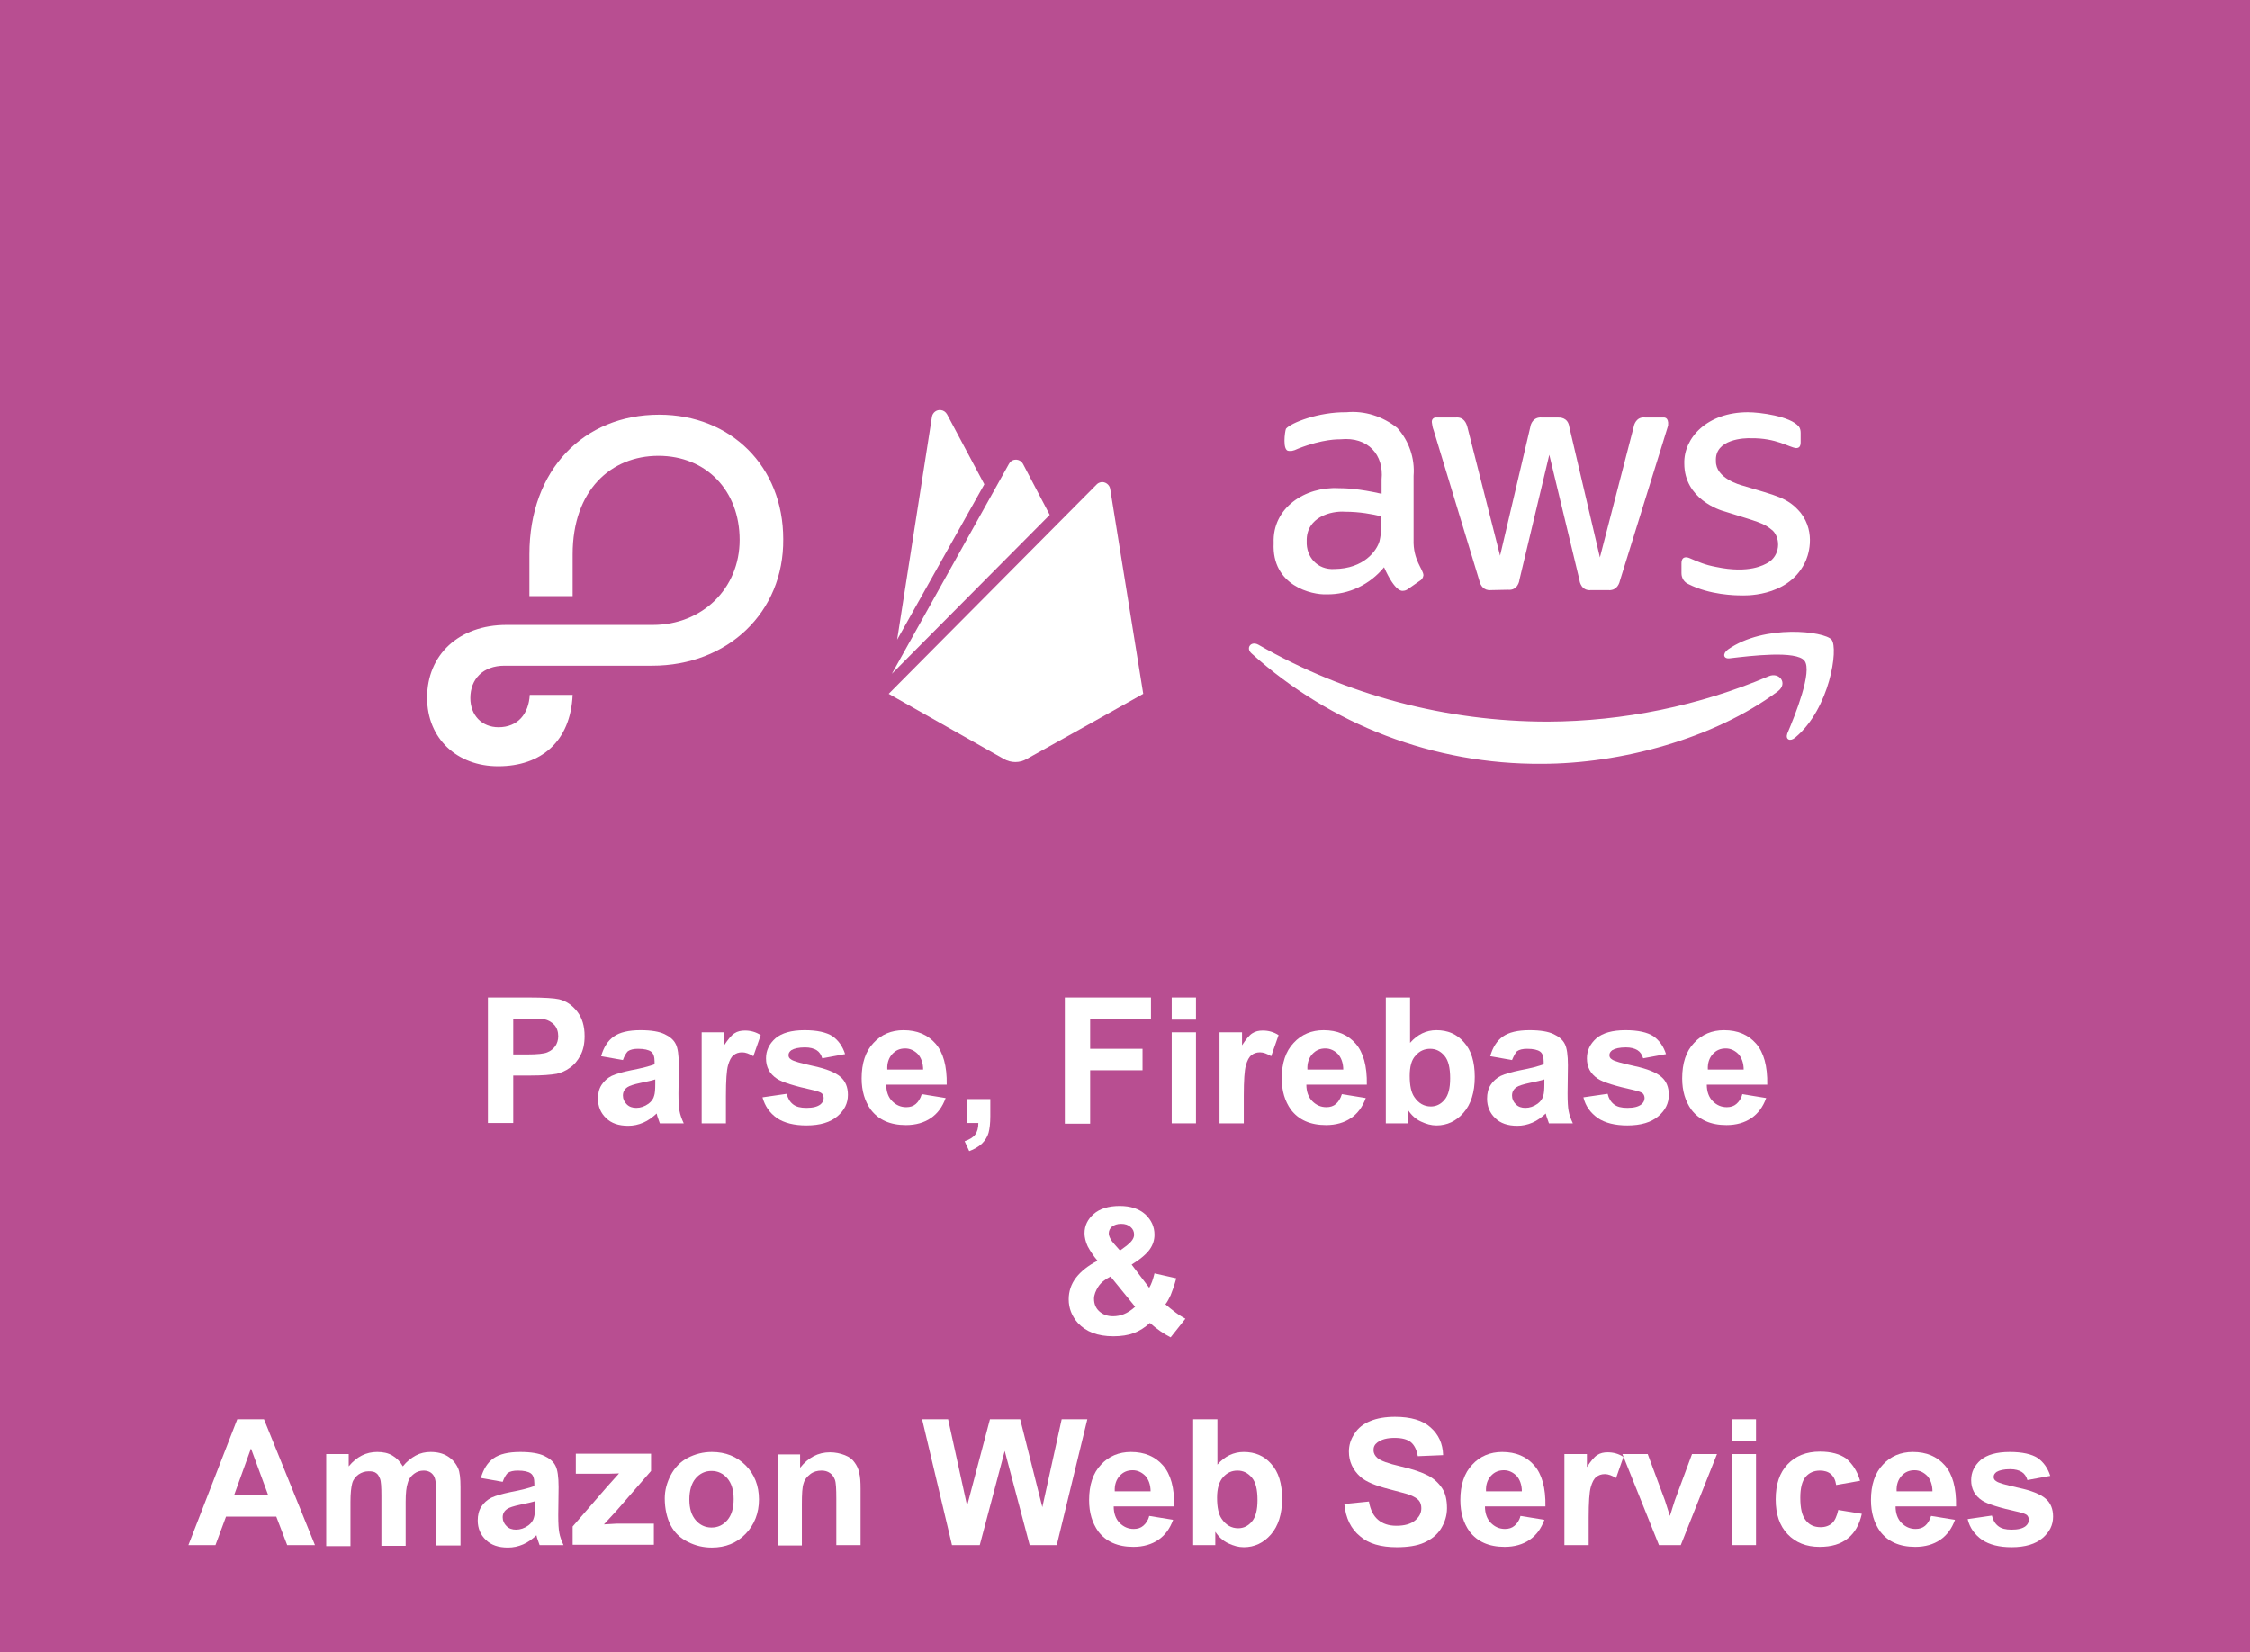
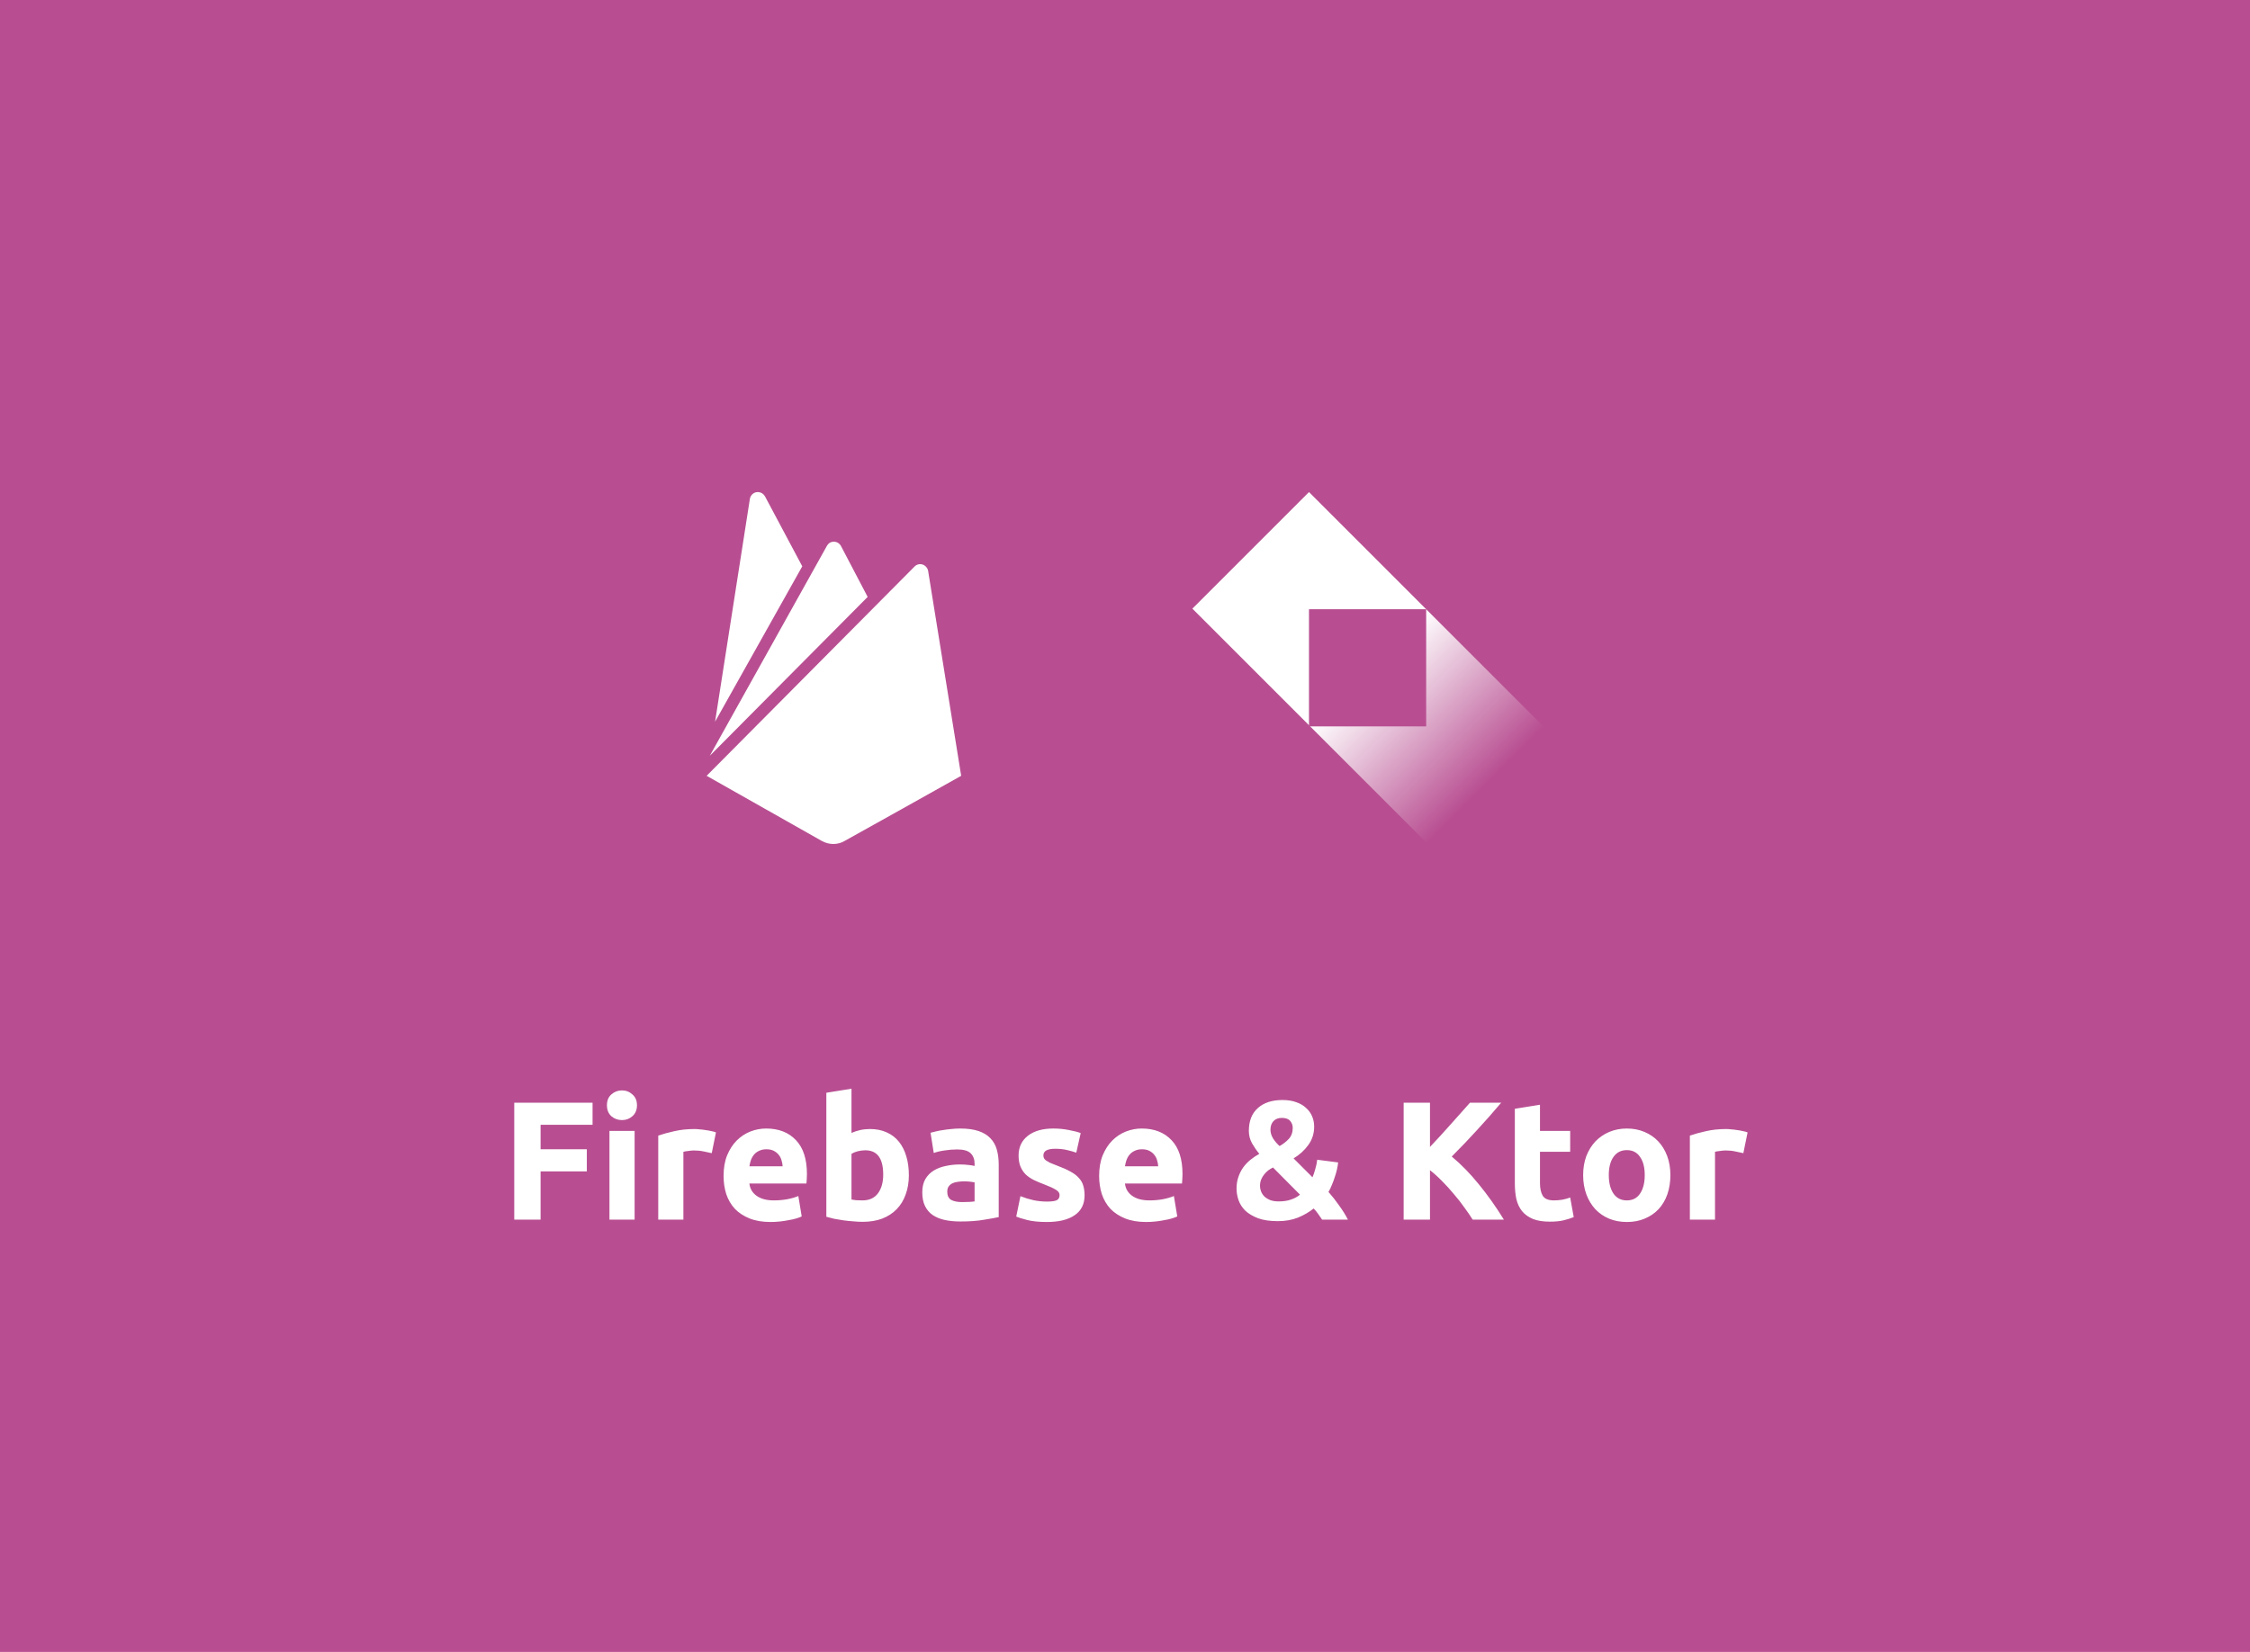
- <svg xmlns="http://www.w3.org/2000/svg" version="1.1" x="0px" y="0px" width="640px" height="470px" viewBox="0 0 640 470" style="enable-background:new 0 0 640 470;" xml:space="preserve">
-   <style type="text/css">
- 	.st0{fill:#B84E91;}
- 	.st1{fill:#FFFFFF;}
- 	.st2{fill-rule:evenodd;clip-rule:evenodd;fill:#FFFFFF;}
- 	.st3{fill:#E6E7E8;}
- 	.st4{fill:url(#SVGID_1_);stroke:#FFFFFF;stroke-width:5;stroke-miterlimit:10;}
- </style>
-   <g id="Layer_1">
-     <rect x="0" y="-85" class="st0" width="640" height="640" />
-     <g>
-       <path class="st1" d="M187.5,118c-21.4,0-36.9,15.6-36.9,39.7v11.9h12.3v-11.9c0-18.2,10.9-28,24.4-28c13.6,0,23.1,9.9,23.1,23.9    c0,13.9-10.7,24.2-24.7,24.2h-41.6c-13.6,0-22.6,8.5-22.6,20.7c0,11.7,8.6,19.5,20.2,19.5c12.3,0,20.6-7.1,21.2-20.3h-12.2    c-0.3,5.4-3.4,9.2-8.9,9.2c-4.7,0-8-3.4-8-8.3c0-5.4,3.6-9.2,9.7-9.2h42h0c21.5,0,37.5-15.2,37.3-36    C222.8,132.7,207.9,118,187.5,118z" />
-     </g>
-     <path class="st1" d="M255.2,182l9.9-63.4c0.2-1.2,1.3-2.1,2.6-1.9c0.7,0.1,1.3,0.5,1.7,1.2l10.6,19.9L255.2,182z M325.2,197.4   l-9.4-58.3c-0.2-1.2-1.4-2.1-2.6-1.9c-0.5,0.1-0.9,0.3-1.2,0.6l-59.2,59.6l32.7,18.5c2.1,1.2,4.6,1.2,6.6,0   C292.2,215.9,325.2,197.4,325.2,197.4z M298.6,146.5L291,132c-0.6-1.1-1.9-1.5-3-1c-0.4,0.2-0.7,0.5-1,1l-33.3,59.7L298.6,146.5z" />
-     <path class="st1" d="M402.1,153.5c-0.2,5.9,2.8,8.5,2.8,10.2c-0.1,0.7-0.5,1.3-1.1,1.6l-3.3,2.3c-0.4,0.3-0.9,0.5-1.5,0.5   c-0.1,0-2.1,0.5-5.3-6.7c-4,4.9-10,7.8-16.3,7.7c-4.2,0.2-15.7-2.4-15.1-14.6c-0.4-10,8.9-16.1,18.5-15.6c1.8,0,5.6,0.1,12.2,1.6   v-4.1c0.7-6.9-3.8-12.2-11.7-11.4c-0.6,0-5-0.1-11.9,2.6c-1.9,0.9-2.2,0.7-2.8,0.7c-1.9,0-1.1-5.6-0.8-6.3   c1.4-1.7,9.3-4.8,17.2-4.7c5.2-0.5,10.4,1.2,14.5,4.5c3.3,3.7,5,8.6,4.6,13.6L402.1,153.5L402.1,153.5z M379.6,161.9   c8.4-0.1,12-5.2,12.8-7.9c0.6-2.6,0.5-4.3,0.5-7.1c-2.5-0.6-6.1-1.3-10.3-1.3c-3.9-0.3-11.1,1.5-10.9,8.4   C371.5,158.4,374.7,162.2,379.6,161.9z M424.1,167.9c-2,0.2-3-1.3-3.3-2.7l-13-42.8c-0.3-0.7-0.4-1.5-0.5-2.2   c-0.1-0.7,0.3-1.3,1-1.4c0.1,0-0.6,0,5.8,0c2.3-0.2,3,1.6,3.3,2.7l9.3,36.6l8.6-36.6c0.1-0.8,0.8-2.9,3.3-2.7h4.5   c0.6,0,2.9-0.1,3.3,2.7l8.7,37.1l9.6-37.1c0.1-0.6,0.7-3,3.3-2.7h5.1c0.2,0,1.6-0.2,1.4,2.2c-0.1,0.5,0.9-2.8-13.7,44.2   c-0.3,1.4-1.3,2.9-3.3,2.7h-4.9c-2.8,0.3-3.3-2.5-3.3-2.8l-8.6-35.7l-8.5,35.6c0,0.3-0.5,3.1-3.3,2.8L424.1,167.9L424.1,167.9z    M495.2,169.4c-1.5,0-8.8-0.1-14.9-3.2c-1.2-0.5-2-1.7-2-3.1v-2.8c0-2.2,1.6-1.8,2.3-1.5c2.6,1.1,4.3,1.9,7.5,2.5   c9.5,2,13.7-0.6,14.8-1.2c3.4-2,3.7-6.7,1.4-9.1c-2.7-2.3-4-2.4-13.8-5.5c-1.2-0.3-11.4-3.5-11.4-13.6c-0.2-7.3,6.5-14.6,18.1-14.6   c3.3,0,12.1,1.1,14.5,4.1c0.4,0.5,0.5,1.2,0.5,1.8v2.6c0,1.2-0.4,1.7-1.3,1.7c-2-0.2-5.6-2.9-12.8-2.8c-1.8-0.1-10.4,0.2-10,6.5   c-0.1,4.9,6.9,6.8,7.7,7c9.5,2.9,12.7,3.3,16.4,7.7c4.5,5.8,2.1,12.6,1.1,14.4C508.3,170.2,495.5,169.4,495.2,169.4L495.2,169.4z    M505.7,196.7c-18.2,13.5-44.7,20.6-67.2,20.6c-30.5,0.2-59.9-11-82.5-31.4c-1.7-1.5-0.2-3.6,1.9-2.5   c25.1,14.4,53.5,21.9,82.4,21.9c21.6-0.1,43-4.5,62.8-12.9C506.1,191.1,508.7,194.4,505.7,196.7L505.7,196.7z M513.3,188   c-2.3-3-15.4-1.4-21.3-0.7c-1.8,0.2-2.1-1.3-0.5-2.5c10.4-7.3,27.5-5.2,29.5-2.8c2,2.5-0.5,19.6-10.3,27.8   c-1.5,1.3-2.9,0.6-2.3-1.1C510.7,203.3,515.6,191,513.3,188z" />
-     <g>
-       <path class="st1" d="M138.8,319.6v-35.8h11.6c4.4,0,7.3,0.2,8.6,0.5c2.1,0.5,3.8,1.7,5.2,3.5c1.4,1.8,2.1,4.1,2.1,7    c0,2.2-0.4,4-1.2,5.5c-0.8,1.5-1.8,2.7-3,3.5c-1.2,0.9-2.5,1.4-3.7,1.7c-1.7,0.3-4.2,0.5-7.5,0.5H146v13.5H138.8z M146,289.9V300    h4c2.8,0,4.8-0.2,5.7-0.6c1-0.4,1.7-1,2.3-1.8c0.5-0.8,0.8-1.7,0.8-2.8c0-1.3-0.4-2.4-1.1-3.2c-0.8-0.8-1.7-1.4-2.9-1.6    c-0.9-0.2-2.6-0.2-5.2-0.2H146z" />
-       <path class="st1" d="M177.2,301.6l-6.2-1.1c0.7-2.5,1.9-4.4,3.6-5.6c1.7-1.2,4.2-1.8,7.6-1.8c3.1,0,5.3,0.4,6.8,1.1    c1.5,0.7,2.6,1.6,3.2,2.8c0.6,1.1,0.9,3.2,0.9,6.1l-0.1,8c0,2.3,0.1,4,0.3,5c0.2,1.1,0.6,2.2,1.2,3.5h-6.8c-0.2-0.5-0.4-1.1-0.7-2    c-0.1-0.4-0.2-0.7-0.2-0.8c-1.2,1.1-2.4,2-3.8,2.6s-2.8,0.9-4.3,0.9c-2.7,0-4.8-0.7-6.3-2.2c-1.5-1.4-2.3-3.3-2.3-5.5    c0-1.5,0.3-2.8,1-3.9s1.7-2,2.9-2.6c1.3-0.6,3.1-1.1,5.5-1.6c3.2-0.6,5.4-1.2,6.7-1.7V302c0-1.3-0.3-2.3-1-2.8s-1.9-0.8-3.7-0.8    c-1.2,0-2.2,0.2-2.9,0.7C178.2,299.5,177.6,300.4,177.2,301.6z M186.4,307.1c-0.9,0.3-2.3,0.6-4.2,1c-1.9,0.4-3.1,0.8-3.7,1.2    c-0.9,0.6-1.3,1.4-1.3,2.4c0,1,0.4,1.8,1.1,2.5c0.7,0.7,1.6,1,2.7,1c1.2,0,2.4-0.4,3.5-1.2c0.8-0.6,1.4-1.4,1.6-2.3    c0.2-0.6,0.3-1.7,0.3-3.3V307.1z" />
-       <path class="st1" d="M206.5,319.6h-6.9v-25.9h6.4v3.7c1.1-1.7,2.1-2.9,2.9-3.4c0.9-0.6,1.9-0.8,3-0.8c1.6,0,3.1,0.4,4.5,1.3    l-2.1,6c-1.2-0.7-2.2-1.1-3.2-1.1c-1,0-1.8,0.3-2.4,0.8c-0.7,0.5-1.2,1.5-1.6,2.9c-0.4,1.4-0.6,4.3-0.6,8.7V319.6z" />
-       <path class="st1" d="M216.9,312.2l6.9-1c0.3,1.3,0.9,2.3,1.8,3c0.9,0.7,2.1,1,3.8,1c1.8,0,3.1-0.3,4-1c0.6-0.5,0.9-1.1,0.9-1.8    c0-0.5-0.2-1-0.5-1.3c-0.3-0.3-1.1-0.6-2.3-0.9c-5.5-1.2-9-2.3-10.5-3.3c-2.1-1.4-3.1-3.3-3.1-5.8c0-2.2,0.9-4.1,2.7-5.7    c1.8-1.5,4.5-2.3,8.3-2.3c3.5,0,6.2,0.6,7.9,1.7c1.7,1.2,2.9,2.9,3.6,5.1l-6.5,1.2c-0.3-1-0.8-1.8-1.6-2.3    c-0.8-0.5-1.9-0.8-3.3-0.8c-1.8,0-3.1,0.3-3.9,0.8c-0.5,0.4-0.8,0.8-0.8,1.4c0,0.5,0.2,0.9,0.7,1.2c0.6,0.5,2.8,1.1,6.4,1.9    c3.7,0.8,6.2,1.8,7.7,3.1c1.4,1.2,2.1,2.9,2.1,5.1c0,2.4-1,4.4-3,6.1s-4.9,2.6-8.8,2.6c-3.5,0-6.3-0.7-8.4-2.1    C218.9,316.6,217.6,314.7,216.9,312.2z" />
-       <path class="st1" d="M262.2,311.3l6.8,1.1c-0.9,2.5-2.3,4.4-4.2,5.7c-1.9,1.3-4.3,2-7.1,2c-4.5,0-7.8-1.5-10-4.4    c-1.7-2.4-2.6-5.3-2.6-8.9c0-4.3,1.1-7.7,3.4-10.1c2.2-2.4,5.1-3.6,8.5-3.6c3.9,0,6.9,1.3,9.1,3.8c2.2,2.5,3.3,6.4,3.2,11.7h-17.2    c0,2,0.6,3.6,1.7,4.7c1.1,1.1,2.4,1.7,4,1.7c1.1,0,2-0.3,2.7-0.9S261.8,312.6,262.2,311.3z M262.6,304.4c0-2-0.6-3.5-1.5-4.5    c-1-1-2.2-1.6-3.6-1.6c-1.5,0-2.7,0.5-3.7,1.6c-1,1.1-1.5,2.6-1.4,4.4H262.6z" />
-       <path class="st1" d="M274.8,312.7h6.9v4.9c0,2-0.2,3.6-0.5,4.7s-1,2.2-1.9,3.1c-1,0.9-2.2,1.6-3.6,2.1l-1.3-2.8    c1.4-0.5,2.4-1.1,3-1.9c0.6-0.8,0.9-1.9,0.9-3.3h-3.3V312.7z" />
-       <path class="st1" d="M302.9,319.6v-35.8h24.5v6.1h-17.3v8.5H325v6.1h-14.9v15.2H302.9z" />
-       <path class="st1" d="M333.3,290.1v-6.3h6.9v6.3H333.3z M333.3,319.6v-25.9h6.9v25.9H333.3z" />
-       <path class="st1" d="M353.8,319.6h-6.9v-25.9h6.4v3.7c1.1-1.7,2.1-2.9,2.9-3.4c0.9-0.6,1.9-0.8,3-0.8c1.6,0,3.1,0.4,4.5,1.3    l-2.1,6c-1.2-0.7-2.2-1.1-3.2-1.1c-1,0-1.8,0.3-2.4,0.8c-0.7,0.5-1.2,1.5-1.6,2.9c-0.4,1.4-0.6,4.3-0.6,8.7V319.6z" />
-       <path class="st1" d="M381.7,311.3l6.8,1.1c-0.9,2.5-2.3,4.4-4.2,5.7c-1.9,1.3-4.3,2-7.1,2c-4.5,0-7.8-1.5-10-4.4    c-1.7-2.4-2.6-5.3-2.6-8.9c0-4.3,1.1-7.7,3.4-10.1c2.2-2.4,5.1-3.6,8.5-3.6c3.9,0,6.9,1.3,9.1,3.8c2.2,2.5,3.3,6.4,3.2,11.7h-17.2    c0,2,0.6,3.6,1.7,4.7c1.1,1.1,2.4,1.7,4,1.7c1.1,0,2-0.3,2.7-0.9S381.3,312.6,381.7,311.3z M382.1,304.4c0-2-0.6-3.5-1.5-4.5    c-1-1-2.2-1.6-3.6-1.6c-1.5,0-2.7,0.5-3.7,1.6c-1,1.1-1.5,2.6-1.4,4.4H382.1z" />
-       <path class="st1" d="M394.2,319.6v-35.8h6.9v12.9c2.1-2.4,4.6-3.6,7.5-3.6c3.2,0,5.8,1.1,7.8,3.4c2.1,2.3,3.1,5.6,3.1,9.9    c0,4.4-1.1,7.8-3.2,10.2c-2.1,2.4-4.7,3.6-7.7,3.6c-1.5,0-2.9-0.4-4.4-1.1s-2.7-1.8-3.7-3.3v3.8H394.2z M401,306.1    c0,2.7,0.4,4.7,1.3,6c1.2,1.8,2.8,2.7,4.7,2.7c1.5,0,2.8-0.6,3.9-1.9c1.1-1.3,1.6-3.3,1.6-6.1c0-3-0.5-5.1-1.6-6.4    c-1.1-1.3-2.4-2-4.1-2c-1.6,0-3,0.6-4.1,1.9C401.5,301.5,401,303.5,401,306.1z" />
-       <path class="st1" d="M430.1,301.6l-6.2-1.1c0.7-2.5,1.9-4.4,3.6-5.6c1.7-1.2,4.2-1.8,7.6-1.8c3.1,0,5.3,0.4,6.8,1.1    c1.5,0.7,2.6,1.6,3.2,2.8c0.6,1.1,0.9,3.2,0.9,6.1l-0.1,8c0,2.3,0.1,4,0.3,5c0.2,1.1,0.6,2.2,1.2,3.5h-6.8c-0.2-0.5-0.4-1.1-0.7-2    c-0.1-0.4-0.2-0.7-0.2-0.8c-1.2,1.1-2.4,2-3.8,2.6s-2.8,0.9-4.3,0.9c-2.7,0-4.8-0.7-6.3-2.2c-1.5-1.4-2.3-3.3-2.3-5.5    c0-1.5,0.3-2.8,1-3.9s1.7-2,2.9-2.6c1.3-0.6,3.1-1.1,5.5-1.6c3.2-0.6,5.4-1.2,6.7-1.7V302c0-1.3-0.3-2.3-1-2.8s-1.9-0.8-3.7-0.8    c-1.2,0-2.2,0.2-2.9,0.7C431.1,299.5,430.6,300.4,430.1,301.6z M439.3,307.1c-0.9,0.3-2.3,0.6-4.2,1c-1.9,0.4-3.1,0.8-3.7,1.2    c-0.9,0.6-1.3,1.4-1.3,2.4c0,1,0.4,1.8,1.1,2.5c0.7,0.7,1.6,1,2.7,1c1.2,0,2.4-0.4,3.5-1.2c0.8-0.6,1.4-1.4,1.6-2.3    c0.2-0.6,0.3-1.7,0.3-3.3V307.1z" />
-       <path class="st1" d="M450.4,312.2l6.9-1c0.3,1.3,0.9,2.3,1.8,3c0.9,0.7,2.1,1,3.8,1c1.8,0,3.1-0.3,4-1c0.6-0.5,0.9-1.1,0.9-1.8    c0-0.5-0.2-1-0.5-1.3c-0.3-0.3-1.1-0.6-2.3-0.9c-5.5-1.2-9-2.3-10.5-3.3c-2.1-1.4-3.1-3.3-3.1-5.8c0-2.2,0.9-4.1,2.7-5.7    c1.8-1.5,4.5-2.3,8.3-2.3c3.5,0,6.2,0.6,7.9,1.7c1.7,1.2,2.9,2.9,3.6,5.1l-6.5,1.2c-0.3-1-0.8-1.8-1.6-2.3    c-0.8-0.5-1.9-0.8-3.3-0.8c-1.8,0-3.1,0.3-3.9,0.8c-0.5,0.4-0.8,0.8-0.8,1.4c0,0.5,0.2,0.9,0.7,1.2c0.6,0.5,2.8,1.1,6.4,1.9    c3.7,0.8,6.2,1.8,7.7,3.1c1.4,1.2,2.1,2.9,2.1,5.1c0,2.4-1,4.4-3,6.1s-4.9,2.6-8.8,2.6c-3.5,0-6.3-0.7-8.4-2.1    C452.4,316.6,451,314.7,450.4,312.2z" />
-       <path class="st1" d="M495.6,311.3l6.8,1.1c-0.9,2.5-2.3,4.4-4.2,5.7c-1.9,1.3-4.3,2-7.1,2c-4.5,0-7.8-1.5-10-4.4    c-1.7-2.4-2.6-5.3-2.6-8.9c0-4.3,1.1-7.7,3.4-10.1c2.2-2.4,5.1-3.6,8.5-3.6c3.9,0,6.9,1.3,9.1,3.8c2.2,2.5,3.3,6.4,3.2,11.7h-17.2    c0,2,0.6,3.6,1.7,4.7c1.1,1.1,2.4,1.7,4,1.7c1.1,0,2-0.3,2.7-0.9S495.3,312.6,495.6,311.3z M496,304.4c0-2-0.6-3.5-1.5-4.5    c-1-1-2.2-1.6-3.6-1.6c-1.5,0-2.7,0.5-3.7,1.6c-1,1.1-1.5,2.6-1.4,4.4H496z" />
-       <path class="st1" d="M337.2,375.2l-4.2,5.3c-2-1-4-2.4-5.9-4.1c-1.4,1.3-3,2.3-4.6,2.9c-1.6,0.6-3.6,0.9-5.8,0.9    c-4.5,0-7.8-1.3-10.1-3.8c-1.7-1.9-2.6-4.2-2.6-6.7c0-2.3,0.7-4.4,2.1-6.2s3.4-3.4,6.1-4.8c-1.2-1.4-2.1-2.8-2.8-4.1    c-0.6-1.3-0.9-2.6-0.9-3.7c0-2.2,0.9-4,2.6-5.5c1.7-1.5,4.2-2.3,7.4-2.3c3.1,0,5.5,0.8,7.3,2.4c1.7,1.6,2.6,3.5,2.6,5.8    c0,1.4-0.4,2.8-1.3,4.1c-0.9,1.3-2.6,2.8-5.2,4.4l5,6.6c0.6-1,1.1-2.4,1.5-4.1l6.2,1.4c-0.6,2.2-1.2,3.8-1.6,4.8    c-0.5,1-0.9,1.9-1.5,2.6c0.8,0.7,1.8,1.5,3,2.4S336.7,374.9,337.2,375.2z M315.9,363.2c-1.6,0.8-2.8,1.8-3.5,2.9s-1.2,2.3-1.2,3.4    c0,1.5,0.5,2.7,1.5,3.6c1,0.9,2.3,1.4,3.9,1.4c1.1,0,2.1-0.2,3.1-0.6c1-0.4,2.1-1.1,3.2-2.1L315.9,363.2z M318.6,355.8l1.9-1.4    c1.4-1.1,2.1-2.1,2.1-3.1c0-0.9-0.3-1.6-1-2.2c-0.7-0.6-1.5-0.9-2.7-0.9c-1.1,0-1.9,0.3-2.6,0.8c-0.6,0.5-0.9,1.2-0.9,1.9    c0,0.8,0.5,1.9,1.6,3.1L318.6,355.8z" />
-       <path class="st1" d="M89.6,439.6h-7.9l-3.1-8.1H64.3l-3,8.1h-7.7l13.9-35.8h7.6L89.6,439.6z M76.3,425.4l-4.9-13.3l-4.8,13.3H76.3    z" />
-       <path class="st1" d="M92.9,413.7h6.3v3.5c2.3-2.8,5-4.1,8.1-4.1c1.7,0,3.1,0.3,4.3,1s2.2,1.7,3,3.1c1.1-1.4,2.4-2.4,3.7-3.1    s2.7-1,4.2-1c1.9,0,3.5,0.4,4.8,1.2c1.3,0.8,2.3,1.9,3,3.4c0.5,1.1,0.7,2.9,0.7,5.4v16.6h-6.9v-14.8c0-2.6-0.2-4.2-0.7-5    c-0.6-1-1.6-1.5-2.9-1.5c-1,0-1.9,0.3-2.7,0.9s-1.5,1.4-1.8,2.6c-0.4,1.1-0.6,2.9-0.6,5.4v12.5h-6.9v-14.2c0-2.5-0.1-4.2-0.4-4.9    s-0.6-1.3-1.1-1.6c-0.5-0.4-1.2-0.5-2.1-0.5c-1.1,0-2,0.3-2.9,0.9c-0.8,0.6-1.5,1.4-1.8,2.5s-0.5,2.9-0.5,5.3v12.6h-6.9V413.7z" />
-       <path class="st1" d="M143,421.6l-6.2-1.1c0.7-2.5,1.9-4.4,3.6-5.6c1.7-1.2,4.2-1.8,7.6-1.8c3.1,0,5.3,0.4,6.8,1.1    c1.5,0.7,2.6,1.6,3.2,2.8c0.6,1.1,0.9,3.2,0.9,6.1l-0.1,8c0,2.3,0.1,4,0.3,5c0.2,1.1,0.6,2.2,1.2,3.5h-6.8c-0.2-0.5-0.4-1.1-0.7-2    c-0.1-0.4-0.2-0.7-0.2-0.8c-1.2,1.1-2.4,2-3.8,2.6s-2.8,0.9-4.3,0.9c-2.7,0-4.8-0.7-6.3-2.2c-1.5-1.4-2.3-3.3-2.3-5.5    c0-1.5,0.3-2.8,1-3.9s1.7-2,2.9-2.6c1.3-0.6,3.1-1.1,5.5-1.6c3.2-0.6,5.4-1.2,6.7-1.7V422c0-1.3-0.3-2.3-1-2.8s-1.9-0.8-3.7-0.8    c-1.2,0-2.2,0.2-2.9,0.7C144,419.5,143.4,420.4,143,421.6z M152.2,427.1c-0.9,0.3-2.3,0.6-4.2,1c-1.9,0.4-3.1,0.8-3.7,1.2    c-0.9,0.6-1.3,1.4-1.3,2.4c0,1,0.4,1.8,1.1,2.5c0.7,0.7,1.6,1,2.7,1c1.2,0,2.4-0.4,3.5-1.2c0.8-0.6,1.4-1.4,1.6-2.3    c0.2-0.6,0.3-1.7,0.3-3.3V427.1z" />
-       <path class="st1" d="M162.9,439.6v-5.3l9.7-11.2c1.6-1.8,2.8-3.1,3.5-3.9c-0.8,0-1.8,0.1-3.1,0.1l-9.2,0v-5.7h21.4v4.9l-9.9,11.4    l-3.5,3.8c1.9-0.1,3.1-0.2,3.5-0.2H186v6H162.9z" />
-       <path class="st1" d="M189.1,426.3c0-2.3,0.6-4.5,1.7-6.6c1.1-2.1,2.7-3.8,4.8-4.9c2.1-1.1,4.4-1.7,6.9-1.7c3.9,0,7.1,1.3,9.6,3.8    c2.5,2.5,3.8,5.8,3.8,9.7c0,3.9-1.3,7.2-3.8,9.8c-2.5,2.6-5.7,3.9-9.6,3.9c-2.4,0-4.6-0.5-6.8-1.6c-2.2-1.1-3.8-2.6-4.9-4.7    S189.1,429.2,189.1,426.3z M196.1,426.6c0,2.6,0.6,4.5,1.8,5.9s2.7,2.1,4.5,2.1s3.3-0.7,4.5-2.1c1.2-1.4,1.8-3.4,1.8-6    c0-2.5-0.6-4.5-1.8-5.9c-1.2-1.4-2.7-2.1-4.5-2.1s-3.3,0.7-4.5,2.1S196.1,424.1,196.1,426.6z" />
-       <path class="st1" d="M244.8,439.6h-6.9v-13.2c0-2.8-0.1-4.6-0.4-5.4c-0.3-0.8-0.8-1.5-1.4-1.9c-0.7-0.5-1.5-0.7-2.4-0.7    c-1.2,0-2.3,0.3-3.2,1c-0.9,0.7-1.6,1.5-1.9,2.6c-0.4,1.1-0.5,3.1-0.5,6v11.7h-6.9v-25.9h6.4v3.8c2.3-2.9,5.1-4.4,8.5-4.4    c1.5,0,2.9,0.3,4.2,0.8c1.3,0.5,2.2,1.2,2.8,2.1c0.6,0.8,1.1,1.8,1.3,2.9c0.3,1.1,0.4,2.6,0.4,4.6V439.6z" />
-       <path class="st1" d="M270.8,439.6l-8.5-35.8h7.4l5.4,24.6l6.5-24.6h8.6l6.3,25l5.5-25h7.3l-8.7,35.8h-7.7l-7.1-26.8l-7.1,26.8    H270.8z" />
-       <path class="st1" d="M326.9,431.3l6.8,1.1c-0.9,2.5-2.3,4.4-4.2,5.7c-1.9,1.3-4.3,2-7.1,2c-4.5,0-7.8-1.5-10-4.4    c-1.7-2.4-2.6-5.3-2.6-8.9c0-4.3,1.1-7.7,3.4-10.1c2.2-2.4,5.1-3.6,8.5-3.6c3.9,0,6.9,1.3,9.1,3.8c2.2,2.5,3.3,6.4,3.2,11.7h-17.2    c0,2,0.6,3.6,1.7,4.7c1.1,1.1,2.4,1.7,4,1.7c1.1,0,2-0.3,2.7-0.9S326.6,432.6,326.9,431.3z M327.3,424.4c0-2-0.6-3.5-1.5-4.5    c-1-1-2.2-1.6-3.6-1.6c-1.5,0-2.7,0.5-3.7,1.6c-1,1.1-1.5,2.6-1.4,4.4H327.3z" />
-       <path class="st1" d="M339.4,439.6v-35.8h6.9v12.9c2.1-2.4,4.6-3.6,7.5-3.6c3.2,0,5.8,1.1,7.8,3.4c2.1,2.3,3.1,5.6,3.1,9.9    c0,4.4-1.1,7.8-3.2,10.2c-2.1,2.4-4.7,3.6-7.7,3.6c-1.5,0-2.9-0.4-4.4-1.1s-2.7-1.8-3.7-3.3v3.8H339.4z M346.2,426.1    c0,2.7,0.4,4.7,1.3,6c1.2,1.8,2.8,2.7,4.7,2.7c1.5,0,2.8-0.6,3.9-1.9c1.1-1.3,1.6-3.3,1.6-6.1c0-3-0.5-5.1-1.6-6.4    c-1.1-1.3-2.4-2-4.1-2c-1.6,0-3,0.6-4.1,1.9C346.8,421.5,346.2,423.5,346.2,426.1z" />
-       <path class="st1" d="M382.4,427.9l7-0.7c0.4,2.4,1.3,4.1,2.6,5.2c1.3,1.1,3,1.7,5.2,1.7c2.3,0,4.1-0.5,5.3-1.5    c1.2-1,1.8-2.1,1.8-3.5c0-0.8-0.2-1.6-0.7-2.2c-0.5-0.6-1.4-1.1-2.6-1.6c-0.8-0.3-2.8-0.8-5.8-1.6c-3.9-1-6.6-2.1-8.2-3.5    c-2.2-2-3.3-4.4-3.3-7.2c0-1.8,0.5-3.5,1.6-5.1c1-1.6,2.5-2.8,4.5-3.6c1.9-0.8,4.3-1.2,7-1.2c4.5,0,7.9,1,10.1,3    c2.3,2,3.5,4.6,3.6,7.9l-7.2,0.3c-0.3-1.8-1-3.2-2-4c-1-0.8-2.5-1.2-4.6-1.2c-2.1,0-3.7,0.4-4.9,1.3c-0.8,0.6-1.1,1.3-1.1,2.2    c0,0.8,0.4,1.6,1.1,2.2c0.9,0.8,3.1,1.6,6.6,2.4s6.1,1.7,7.8,2.6c1.7,0.9,3,2.1,4,3.6s1.4,3.4,1.4,5.7c0,2.1-0.6,4-1.7,5.8    c-1.1,1.8-2.8,3.1-4.8,4s-4.7,1.3-7.8,1.3c-4.5,0-8-1-10.4-3.1C384.3,435,382.8,432,382.4,427.9z" />
-       <path class="st1" d="M432.5,431.3l6.8,1.1c-0.9,2.5-2.3,4.4-4.2,5.7c-1.9,1.3-4.3,2-7.1,2c-4.5,0-7.8-1.5-10-4.4    c-1.7-2.4-2.6-5.3-2.6-8.9c0-4.3,1.1-7.7,3.4-10.1c2.2-2.4,5.1-3.6,8.5-3.6c3.9,0,6.9,1.3,9.1,3.8c2.2,2.5,3.3,6.4,3.2,11.7h-17.2    c0,2,0.6,3.6,1.7,4.7c1.1,1.1,2.4,1.7,4,1.7c1.1,0,2-0.3,2.7-0.9S432.2,432.6,432.5,431.3z M432.9,424.4c0-2-0.6-3.5-1.5-4.5    c-1-1-2.2-1.6-3.6-1.6c-1.5,0-2.7,0.5-3.7,1.6c-1,1.1-1.5,2.6-1.4,4.4H432.9z" />
-       <path class="st1" d="M451.9,439.6H445v-25.9h6.4v3.7c1.1-1.7,2.1-2.9,2.9-3.4c0.9-0.6,1.9-0.8,3-0.8c1.6,0,3.1,0.4,4.5,1.3l-2.1,6    c-1.2-0.7-2.2-1.1-3.2-1.1c-1,0-1.8,0.3-2.4,0.8c-0.7,0.5-1.2,1.5-1.6,2.9c-0.4,1.4-0.6,4.3-0.6,8.7V439.6z" />
-       <path class="st1" d="M471.9,439.6l-10.4-25.9h7.2l4.9,13.2l1.4,4.4c0.4-1.1,0.6-1.9,0.7-2.2c0.2-0.7,0.5-1.5,0.7-2.2l4.9-13.2h7.1    l-10.3,25.9H471.9z" />
-       <path class="st1" d="M492.6,410.1v-6.3h6.9v6.3H492.6z M492.6,439.6v-25.9h6.9v25.9H492.6z" />
-       <path class="st1" d="M529.1,421.3l-6.8,1.2c-0.2-1.4-0.7-2.4-1.5-3.1s-1.9-1-3.1-1c-1.7,0-3.1,0.6-4.1,1.8c-1,1.2-1.5,3.2-1.5,5.9    c0,3.1,0.5,5.2,1.6,6.5c1,1.3,2.4,1.9,4.2,1.9c1.3,0,2.4-0.4,3.2-1.1c0.8-0.7,1.4-2,1.8-3.8l6.7,1.1c-0.7,3.1-2,5.4-4,7    c-2,1.6-4.6,2.4-8,2.4c-3.8,0-6.8-1.2-9.1-3.6c-2.3-2.4-3.4-5.7-3.4-9.9c0-4.3,1.1-7.6,3.4-10c2.3-2.4,5.3-3.6,9.2-3.6    c3.2,0,5.7,0.7,7.5,2C526.9,416.5,528.3,418.5,529.1,421.3z" />
-       <path class="st1" d="M549.3,431.3l6.8,1.1c-0.9,2.5-2.3,4.4-4.2,5.7c-1.9,1.3-4.3,2-7.1,2c-4.5,0-7.8-1.5-10-4.4    c-1.7-2.4-2.6-5.3-2.6-8.9c0-4.3,1.1-7.7,3.4-10.1c2.2-2.4,5.1-3.6,8.5-3.6c3.9,0,6.9,1.3,9.1,3.8c2.2,2.5,3.3,6.4,3.2,11.7h-17.2    c0,2,0.6,3.6,1.7,4.7c1.1,1.1,2.4,1.7,4,1.7c1.1,0,2-0.3,2.7-0.9S548.9,432.6,549.3,431.3z M549.7,424.4c0-2-0.6-3.5-1.5-4.5    c-1-1-2.2-1.6-3.6-1.6c-1.5,0-2.7,0.5-3.7,1.6c-1,1.1-1.5,2.6-1.4,4.4H549.7z" />
-       <path class="st1" d="M559.7,432.2l6.9-1c0.3,1.3,0.9,2.3,1.8,3c0.9,0.7,2.1,1,3.8,1c1.8,0,3.1-0.3,4-1c0.6-0.5,0.9-1.1,0.9-1.8    c0-0.5-0.2-1-0.5-1.3c-0.3-0.3-1.1-0.6-2.3-0.9c-5.5-1.2-9-2.3-10.5-3.3c-2.1-1.4-3.1-3.3-3.1-5.8c0-2.2,0.9-4.1,2.7-5.7    c1.8-1.5,4.5-2.3,8.3-2.3c3.5,0,6.2,0.6,7.9,1.7c1.7,1.2,2.9,2.9,3.6,5.1l-6.5,1.2c-0.3-1-0.8-1.8-1.6-2.3    c-0.8-0.5-1.9-0.8-3.3-0.8c-1.8,0-3.1,0.3-3.9,0.8c-0.5,0.4-0.8,0.8-0.8,1.4c0,0.5,0.2,0.9,0.7,1.2c0.6,0.5,2.8,1.1,6.4,1.9    c3.7,0.8,6.2,1.8,7.7,3.1c1.4,1.2,2.1,2.9,2.1,5.1c0,2.4-1,4.4-3,6.1s-4.9,2.6-8.8,2.6c-3.5,0-6.3-0.7-8.4-2.1    C561.7,436.6,560.3,434.7,559.7,432.2z" />
+ <svg xmlns="http://www.w3.org/2000/svg" width="640" height="470" viewBox="0 0 640 470" fill="none">
+   <g clip-path="url(#clip0_2_45)">
+     <path d="M640 0H0V470H640V0Z" fill="#B84E91" />
+     <path d="M146.278 347V313.736H168.55V320.024H153.766V326.984H166.918V333.272H153.766V347H146.278ZM180.512 347H173.36V321.752H180.512V347ZM181.184 314.456C181.184 315.768 180.752 316.808 179.888 317.576C179.056 318.312 178.064 318.68 176.912 318.68C175.76 318.68 174.752 318.312 173.888 317.576C173.056 316.808 172.64 315.768 172.64 314.456C172.64 313.144 173.056 312.12 173.888 311.384C174.752 310.616 175.76 310.232 176.912 310.232C178.064 310.232 179.056 310.616 179.888 311.384C180.752 312.12 181.184 313.144 181.184 314.456ZM202.451 328.088C201.811 327.928 201.059 327.768 200.195 327.608C199.331 327.416 198.403 327.32 197.411 327.32C196.963 327.32 196.419 327.368 195.779 327.464C195.171 327.528 194.707 327.608 194.387 327.704V347H187.235V323.096C188.515 322.648 190.019 322.232 191.747 321.848C193.507 321.432 195.459 321.224 197.603 321.224C197.987 321.224 198.451 321.256 198.995 321.32C199.539 321.352 200.083 321.416 200.627 321.512C201.171 321.576 201.715 321.672 202.259 321.8C202.803 321.896 203.267 322.024 203.651 322.184L202.451 328.088ZM205.816 334.568C205.816 332.328 206.152 330.376 206.824 328.712C207.528 327.016 208.44 325.608 209.56 324.488C210.68 323.368 211.96 322.52 213.4 321.944C214.872 321.368 216.376 321.08 217.912 321.08C221.496 321.08 224.328 322.184 226.408 324.392C228.488 326.568 229.528 329.784 229.528 334.04C229.528 334.456 229.512 334.92 229.48 335.432C229.448 335.912 229.416 336.344 229.384 336.728H213.16C213.32 338.2 214.008 339.368 215.224 340.232C216.44 341.096 218.072 341.528 220.12 341.528C221.432 341.528 222.712 341.416 223.96 341.192C225.24 340.936 226.28 340.632 227.08 340.28L228.04 346.088C227.656 346.28 227.144 346.472 226.504 346.664C225.864 346.856 225.144 347.016 224.344 347.144C223.576 347.304 222.744 347.432 221.848 347.528C220.952 347.624 220.056 347.672 219.16 347.672C216.888 347.672 214.904 347.336 213.208 346.664C211.544 345.992 210.152 345.08 209.032 343.928C207.944 342.744 207.128 341.352 206.584 339.752C206.072 338.152 205.816 336.424 205.816 334.568ZM222.616 331.832C222.584 331.224 222.472 330.632 222.28 330.056C222.12 329.48 221.848 328.968 221.464 328.52C221.112 328.072 220.648 327.704 220.072 327.416C219.528 327.128 218.84 326.984 218.008 326.984C217.208 326.984 216.52 327.128 215.944 327.416C215.368 327.672 214.888 328.024 214.504 328.472C214.12 328.92 213.816 329.448 213.592 330.056C213.4 330.632 213.256 331.224 213.16 331.832H222.616ZM251.224 334.184C251.224 329.576 249.528 327.272 246.136 327.272C245.4 327.272 244.664 327.368 243.928 327.56C243.224 327.752 242.648 327.992 242.2 328.28V341.288C242.552 341.352 243 341.416 243.544 341.48C244.088 341.512 244.68 341.528 245.32 341.528C247.272 341.528 248.744 340.856 249.736 339.512C250.728 338.168 251.224 336.392 251.224 334.184ZM258.52 334.376C258.52 336.392 258.216 338.216 257.608 339.848C257.032 341.48 256.184 342.872 255.064 344.024C253.944 345.176 252.568 346.072 250.936 346.712C249.304 347.32 247.448 347.624 245.368 347.624C244.504 347.624 243.592 347.576 242.632 347.48C241.704 347.416 240.776 347.32 239.848 347.192C238.952 347.064 238.088 346.92 237.256 346.76C236.424 346.568 235.688 346.376 235.048 346.184V310.904L242.2 309.752V322.328C243 321.976 243.832 321.704 244.696 321.512C245.56 321.32 246.488 321.224 247.48 321.224C249.272 321.224 250.856 321.544 252.232 322.184C253.608 322.792 254.76 323.672 255.688 324.824C256.616 325.976 257.32 327.368 257.8 329C258.28 330.6 258.52 332.392 258.52 334.376ZM273.664 342.008C274.368 342.008 275.04 341.992 275.68 341.96C276.32 341.928 276.832 341.88 277.216 341.816V336.392C276.928 336.328 276.496 336.264 275.92 336.2C275.344 336.136 274.816 336.104 274.336 336.104C273.664 336.104 273.024 336.152 272.416 336.248C271.84 336.312 271.328 336.456 270.88 336.68C270.432 336.904 270.08 337.208 269.824 337.592C269.568 337.976 269.44 338.456 269.44 339.032C269.44 340.152 269.808 340.936 270.544 341.384C271.312 341.8 272.352 342.008 273.664 342.008ZM273.088 321.08C275.2 321.08 276.96 321.32 278.368 321.8C279.776 322.28 280.896 322.968 281.728 323.864C282.592 324.76 283.2 325.848 283.552 327.128C283.904 328.408 284.08 329.832 284.08 331.4V346.28C283.056 346.504 281.632 346.76 279.808 347.048C277.984 347.368 275.776 347.528 273.184 347.528C271.552 347.528 270.064 347.384 268.72 347.096C267.408 346.808 266.272 346.344 265.312 345.704C264.352 345.032 263.616 344.168 263.104 343.112C262.592 342.056 262.336 340.76 262.336 339.224C262.336 337.752 262.624 336.504 263.2 335.48C263.808 334.456 264.608 333.64 265.6 333.032C266.592 332.424 267.728 331.992 269.008 331.736C270.288 331.448 271.616 331.304 272.992 331.304C273.92 331.304 274.736 331.352 275.44 331.448C276.176 331.512 276.768 331.608 277.216 331.736V331.064C277.216 329.848 276.848 328.872 276.112 328.136C275.376 327.4 274.096 327.032 272.272 327.032C271.056 327.032 269.856 327.128 268.672 327.32C267.488 327.48 266.464 327.72 265.6 328.04L264.688 322.28C265.104 322.152 265.616 322.024 266.224 321.896C266.864 321.736 267.552 321.608 268.288 321.512C269.024 321.384 269.792 321.288 270.592 321.224C271.424 321.128 272.256 321.08 273.088 321.08ZM297.796 341.864C299.108 341.864 300.036 341.736 300.58 341.48C301.124 341.224 301.396 340.728 301.396 339.992C301.396 339.416 301.044 338.92 300.34 338.504C299.636 338.056 298.564 337.56 297.124 337.016C296.004 336.6 294.98 336.168 294.052 335.72C293.156 335.272 292.388 334.744 291.748 334.136C291.108 333.496 290.612 332.744 290.26 331.88C289.908 331.016 289.732 329.976 289.732 328.76C289.732 326.392 290.612 324.52 292.372 323.144C294.132 321.768 296.548 321.08 299.62 321.08C301.156 321.08 302.628 321.224 304.036 321.512C305.444 321.768 306.564 322.056 307.396 322.376L306.148 327.944C305.316 327.656 304.404 327.4 303.412 327.176C302.452 326.952 301.364 326.84 300.148 326.84C297.908 326.84 296.788 327.464 296.788 328.712C296.788 329 296.836 329.256 296.932 329.48C297.028 329.704 297.22 329.928 297.508 330.152C297.796 330.344 298.18 330.568 298.66 330.824C299.172 331.048 299.812 331.304 300.58 331.592C302.148 332.168 303.444 332.744 304.468 333.32C305.492 333.864 306.292 334.472 306.868 335.144C307.476 335.784 307.892 336.504 308.116 337.304C308.372 338.104 308.5 339.032 308.5 340.088C308.5 342.584 307.556 344.472 305.668 345.752C303.812 347.032 301.172 347.672 297.748 347.672C295.508 347.672 293.636 347.48 292.132 347.096C290.66 346.712 289.636 346.392 289.06 346.136L290.26 340.328C291.476 340.808 292.724 341.192 294.004 341.48C295.284 341.736 296.548 341.864 297.796 341.864ZM312.644 334.568C312.644 332.328 312.98 330.376 313.652 328.712C314.356 327.016 315.268 325.608 316.388 324.488C317.508 323.368 318.788 322.52 320.228 321.944C321.7 321.368 323.204 321.08 324.74 321.08C328.324 321.08 331.156 322.184 333.236 324.392C335.316 326.568 336.356 329.784 336.356 334.04C336.356 334.456 336.34 334.92 336.308 335.432C336.276 335.912 336.244 336.344 336.212 336.728H319.988C320.148 338.2 320.836 339.368 322.052 340.232C323.268 341.096 324.9 341.528 326.948 341.528C328.26 341.528 329.54 341.416 330.788 341.192C332.068 340.936 333.108 340.632 333.908 340.28L334.868 346.088C334.484 346.28 333.972 346.472 333.332 346.664C332.692 346.856 331.972 347.016 331.172 347.144C330.404 347.304 329.572 347.432 328.676 347.528C327.78 347.624 326.884 347.672 325.988 347.672C323.716 347.672 321.732 347.336 320.036 346.664C318.372 345.992 316.98 345.08 315.86 343.928C314.772 342.744 313.956 341.352 313.412 339.752C312.9 338.152 312.644 336.424 312.644 334.568ZM329.444 331.832C329.412 331.224 329.3 330.632 329.108 330.056C328.948 329.48 328.676 328.968 328.292 328.52C327.94 328.072 327.476 327.704 326.9 327.416C326.356 327.128 325.668 326.984 324.836 326.984C324.036 326.984 323.348 327.128 322.772 327.416C322.196 327.672 321.716 328.024 321.332 328.472C320.948 328.92 320.644 329.448 320.42 330.056C320.228 330.632 320.084 331.224 319.988 331.832H329.444ZM351.727 338.168C351.727 336.952 351.903 335.848 352.255 334.856C352.607 333.832 353.071 332.92 353.647 332.12C354.255 331.288 354.943 330.568 355.711 329.96C356.511 329.32 357.343 328.76 358.207 328.28C357.439 327.352 356.751 326.36 356.143 325.304C355.535 324.216 355.231 323.032 355.231 321.752C355.231 318.936 356.079 316.776 357.775 315.272C359.471 313.736 361.807 312.968 364.783 312.968C366.287 312.968 367.599 313.176 368.719 313.592C369.839 313.976 370.767 314.52 371.503 315.224C372.271 315.896 372.847 316.696 373.231 317.624C373.615 318.52 373.807 319.496 373.807 320.552C373.807 322.504 373.247 324.248 372.127 325.784C371.039 327.288 369.647 328.552 367.951 329.576L373.327 334.952C373.615 334.312 373.887 333.512 374.143 332.552C374.431 331.56 374.607 330.696 374.671 329.96L380.623 330.728C380.559 331.336 380.447 332.008 380.287 332.744C380.127 333.448 379.919 334.168 379.663 334.904C379.439 335.64 379.167 336.376 378.847 337.112C378.559 337.848 378.239 338.52 377.887 339.128C378.911 340.28 379.903 341.544 380.863 342.92C381.855 344.264 382.703 345.624 383.407 347H376.063C375.807 346.584 375.455 346.072 375.007 345.464C374.559 344.824 374.111 344.28 373.663 343.832C372.383 344.856 370.895 345.72 369.199 346.424C367.503 347.096 365.599 347.432 363.487 347.432C361.247 347.432 359.375 347.16 357.871 346.616C356.367 346.04 355.151 345.32 354.223 344.456C353.327 343.56 352.687 342.568 352.303 341.48C351.919 340.36 351.727 339.256 351.727 338.168ZM358.399 337.448C358.399 337.928 358.495 338.424 358.687 338.936C358.879 339.448 359.183 339.928 359.599 340.376C360.047 340.792 360.607 341.144 361.279 341.432C361.951 341.688 362.767 341.816 363.727 341.816C365.071 341.816 366.239 341.64 367.231 341.288C368.255 340.936 369.103 340.472 369.775 339.896L362.095 332.168C361.647 332.392 361.199 332.664 360.751 332.984C360.335 333.304 359.951 333.688 359.599 334.136C359.247 334.552 358.959 335.032 358.735 335.576C358.511 336.12 358.399 336.744 358.399 337.448ZM367.711 320.888C367.711 320.152 367.471 319.496 366.991 318.92C366.511 318.344 365.711 318.056 364.591 318.056C363.567 318.056 362.767 318.376 362.191 319.016C361.647 319.624 361.375 320.424 361.375 321.416C361.375 322.248 361.615 323.064 362.095 323.864C362.575 324.632 363.199 325.368 363.967 326.072C364.991 325.496 365.871 324.808 366.607 324.008C367.343 323.208 367.711 322.168 367.711 320.888ZM418.894 347C418.222 345.912 417.422 344.744 416.494 343.496C415.598 342.216 414.606 340.952 413.518 339.704C412.462 338.424 411.358 337.208 410.206 336.056C409.054 334.872 407.902 333.832 406.75 332.936V347H399.262V313.736H406.75V326.312C408.702 324.264 410.654 322.136 412.606 319.928C414.59 317.688 416.43 315.624 418.126 313.736H427.006C424.734 316.424 422.446 319.016 420.142 321.512C417.87 324.008 415.47 326.52 412.942 329.048C415.598 331.256 418.158 333.88 420.622 336.92C423.118 339.96 425.502 343.32 427.774 347H418.894ZM430.886 315.464L438.038 314.312V321.752H446.63V327.704H438.038V336.584C438.038 338.088 438.294 339.288 438.806 340.184C439.35 341.08 440.422 341.528 442.022 341.528C442.79 341.528 443.574 341.464 444.374 341.336C445.206 341.176 445.958 340.968 446.63 340.712L447.638 346.28C446.774 346.632 445.814 346.936 444.758 347.192C443.702 347.448 442.406 347.576 440.87 347.576C438.918 347.576 437.302 347.32 436.022 346.808C434.742 346.264 433.718 345.528 432.95 344.6C432.182 343.64 431.638 342.488 431.318 341.144C431.03 339.8 430.886 338.312 430.886 336.68V315.464ZM475.132 334.328C475.132 336.312 474.844 338.136 474.268 339.8C473.692 341.432 472.86 342.84 471.772 344.024C470.684 345.176 469.372 346.072 467.836 346.712C466.332 347.352 464.636 347.672 462.748 347.672C460.892 347.672 459.196 347.352 457.66 346.712C456.156 346.072 454.86 345.176 453.772 344.024C452.684 342.84 451.836 341.432 451.228 339.8C450.62 338.136 450.316 336.312 450.316 334.328C450.316 332.344 450.62 330.536 451.228 328.904C451.868 327.272 452.732 325.88 453.82 324.728C454.94 323.576 456.252 322.68 457.756 322.04C459.292 321.4 460.956 321.08 462.748 321.08C464.572 321.08 466.236 321.4 467.74 322.04C469.276 322.68 470.588 323.576 471.676 324.728C472.764 325.88 473.612 327.272 474.22 328.904C474.828 330.536 475.132 332.344 475.132 334.328ZM467.836 334.328C467.836 332.12 467.388 330.392 466.492 329.144C465.628 327.864 464.38 327.224 462.748 327.224C461.116 327.224 459.852 327.864 458.956 329.144C458.06 330.392 457.612 332.12 457.612 334.328C457.612 336.536 458.06 338.296 458.956 339.608C459.852 340.888 461.116 341.528 462.748 341.528C464.38 341.528 465.628 340.888 466.492 339.608C467.388 338.296 467.836 336.536 467.836 334.328ZM495.889 328.088C495.249 327.928 494.497 327.768 493.633 327.608C492.769 327.416 491.841 327.32 490.849 327.32C490.401 327.32 489.857 327.368 489.217 327.464C488.609 327.528 488.145 327.608 487.825 327.704V347H480.673V323.096C481.953 322.648 483.457 322.232 485.185 321.848C486.945 321.432 488.897 321.224 491.041 321.224C491.425 321.224 491.889 321.256 492.433 321.32C492.977 321.352 493.521 321.416 494.065 321.512C494.609 321.576 495.153 321.672 495.697 321.8C496.241 321.896 496.705 322.024 497.089 322.184L495.889 328.088Z" fill="white" />
+     <path d="M203.4 205.328L213.3 141.928C213.5 140.728 214.6 139.828 215.9 140.028C216.6 140.128 217.2 140.528 217.6 141.228L228.2 161.128L203.4 205.328ZM273.4 220.728L264 162.428C263.8 161.228 262.6 160.328 261.4 160.528C260.9 160.628 260.5 160.828 260.2 161.128L201 220.728L233.7 239.228C235.8 240.428 238.3 240.428 240.3 239.228C240.4 239.228 273.4 220.728 273.4 220.728ZM246.8 169.828L239.2 155.328C238.6 154.228 237.3 153.828 236.2 154.328C235.8 154.528 235.5 154.828 235.2 155.328L201.9 215.028L246.8 169.828Z" fill="white" />
+     <g clip-path="url(#clip1_2_45)">
+       <rect x="339.167" y="173.167" width="46.906" height="94.516" transform="rotate(-45 339.167 173.167)" fill="url(#paint0_linear_2_45)" />
+       <path d="M405.667 173.333H372.333V206.667H405.667V173.333Z" fill="#B84E91" />
    </g>
  </g>
-   <g id="Guides">
- </g>
+   <defs>
+     <linearGradient id="paint0_linear_2_45" x1="362.62" y1="173.167" x2="362.62" y2="267.683" gradientUnits="userSpaceOnUse">
+       <stop offset="0.5" stop-color="white" />
+       <stop offset="1" stop-color="white" stop-opacity="0" />
+     </linearGradient>
+     <clipPath id="clip0_2_45">
+       <rect width="640" height="470" fill="white" />
+     </clipPath>
+     <clipPath id="clip1_2_45">
+       <rect width="100" height="100" fill="white" transform="translate(339 140)" />
+     </clipPath>
+   </defs>
</svg>
